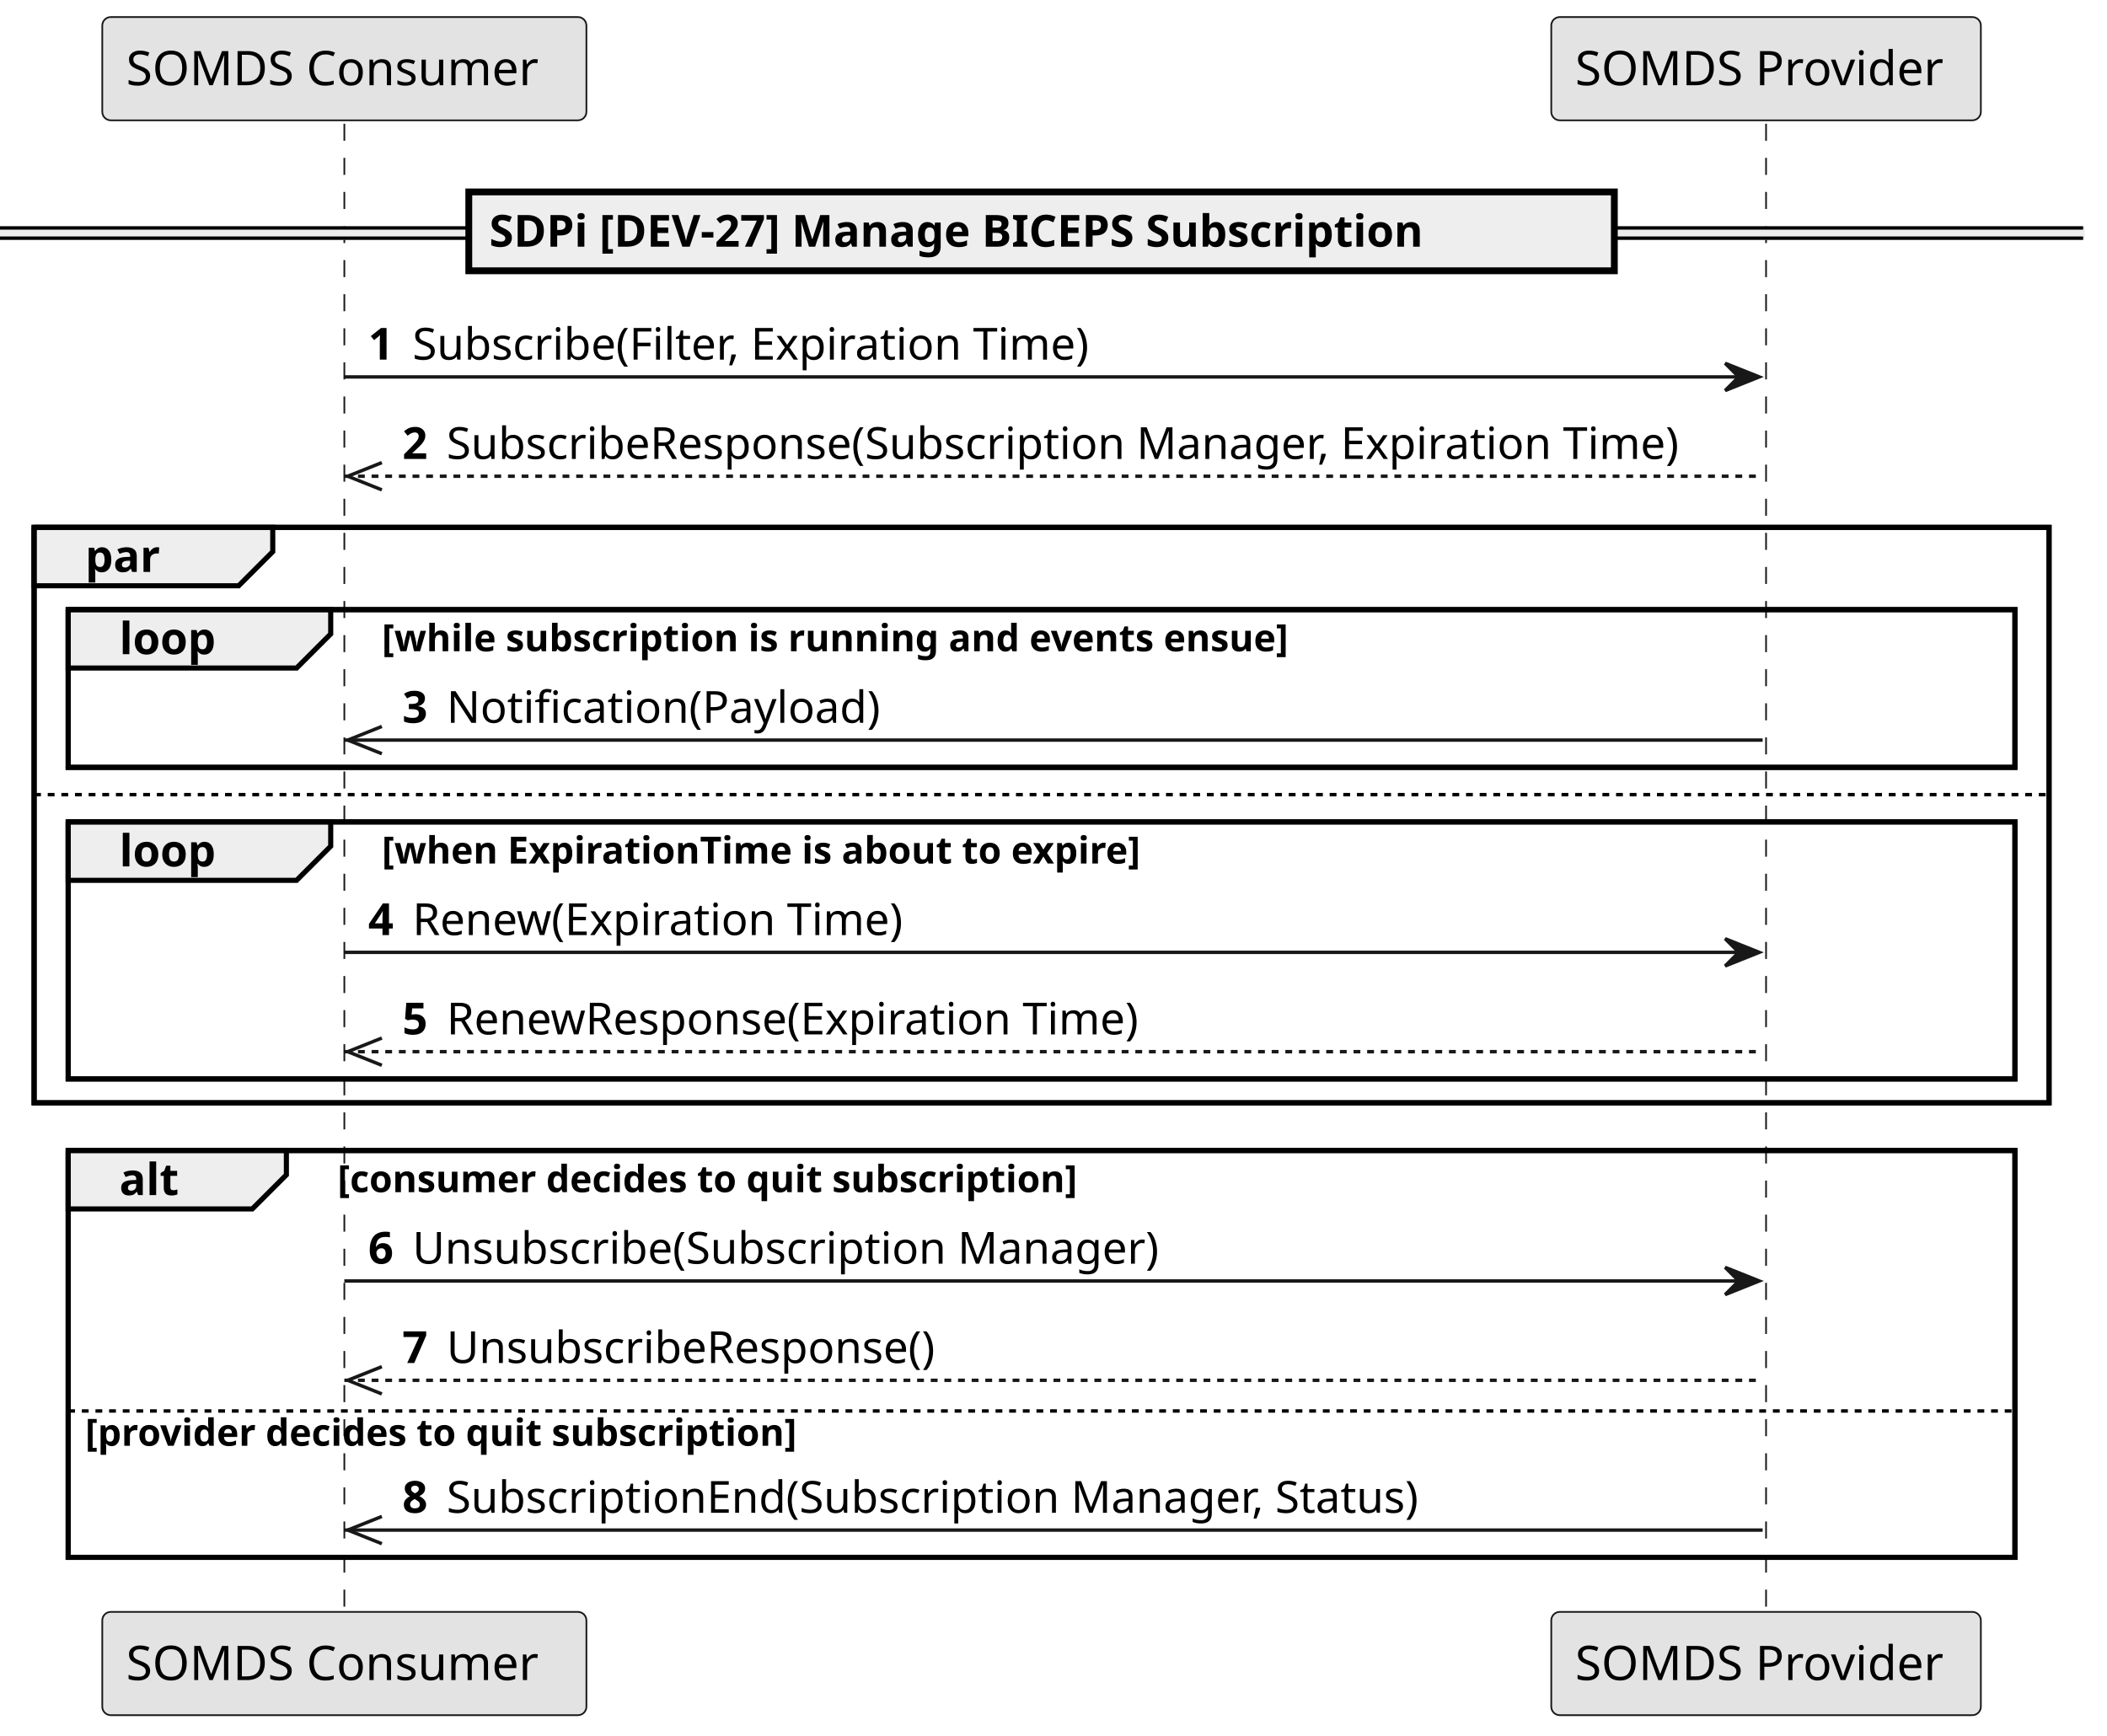
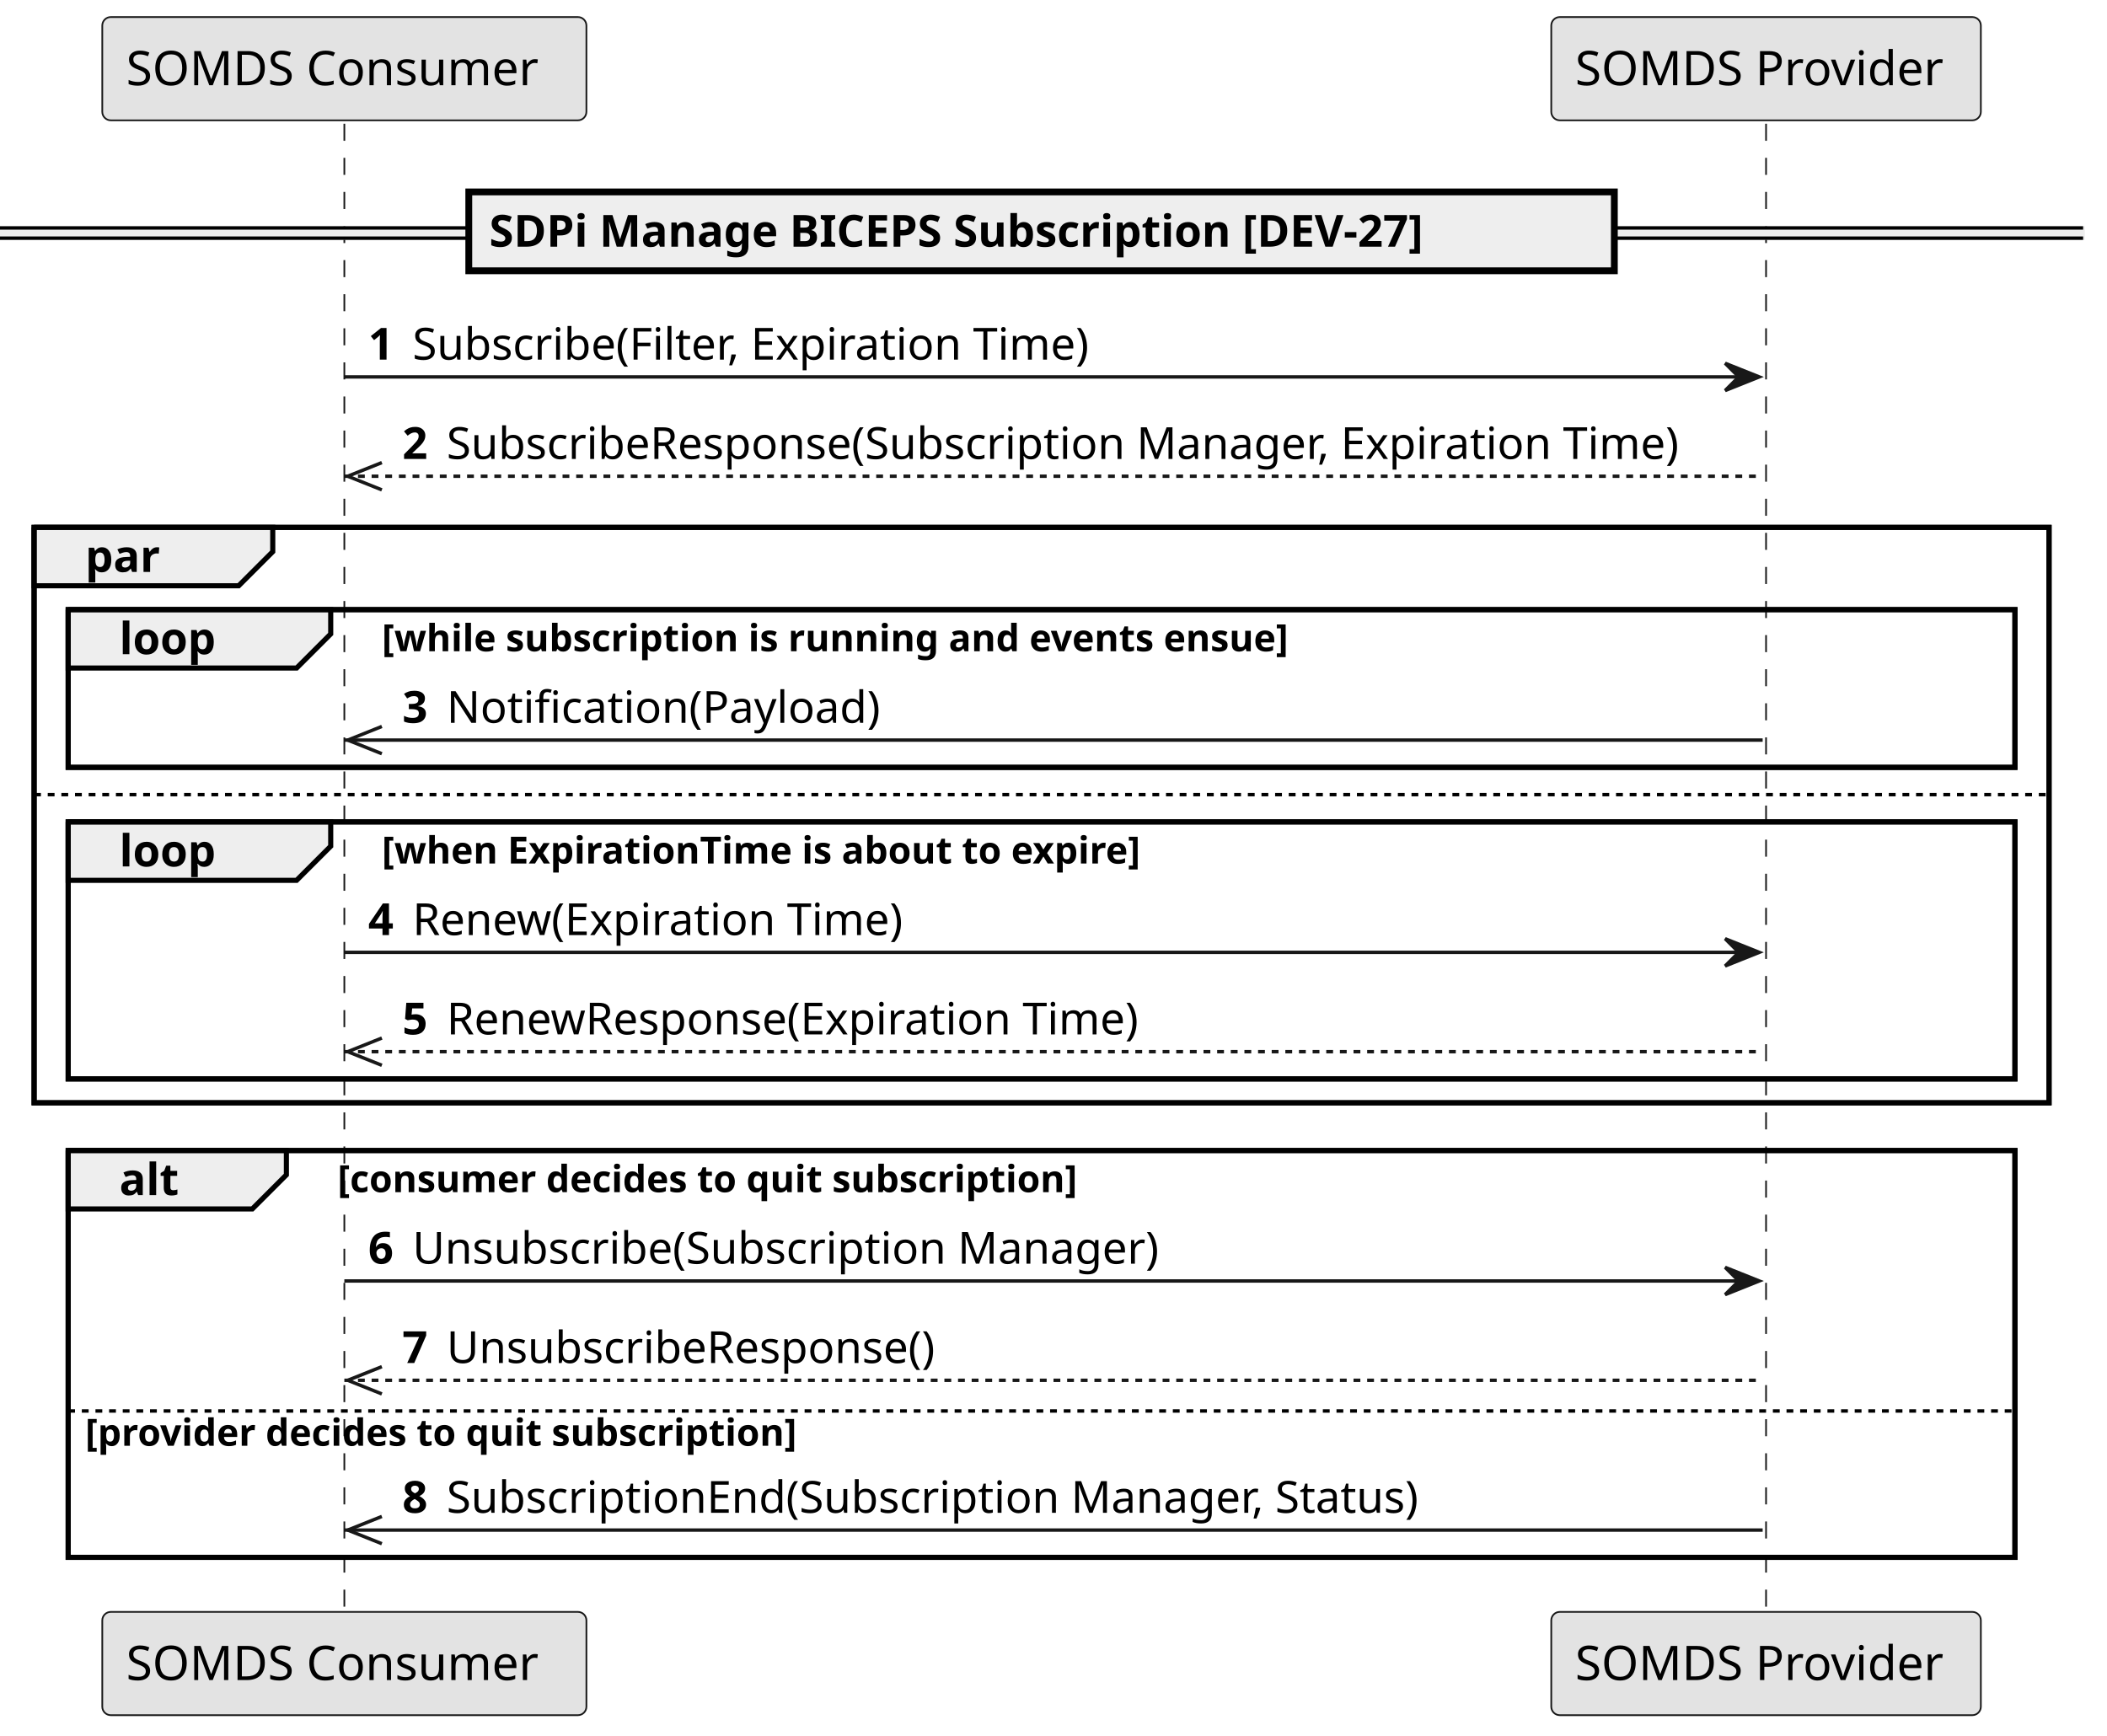
<svg xmlns="http://www.w3.org/2000/svg" contentStyleType="text/css" height="509px" preserveAspectRatio="none" style="width:618px;height:509px;background:#FFFFFF;" version="1.1" viewBox="0 0 618 509" width="618px" zoomAndPan="magnify">
  <defs />
  <g>
    <rect fill="none" height="168.797" style="stroke:#000000;stroke-width:1.5;" width="591" x="10" y="154.695" />
    <rect fill="none" height="46.266" style="stroke:#000000;stroke-width:1.5;" width="571" x="20" y="178.828" />
    <rect fill="none" height="75.398" style="stroke:#000000;stroke-width:1.5;" width="571" x="20" y="241.094" />
    <rect fill="none" height="119.336" style="stroke:#000000;stroke-width:1.5;" width="571" x="20" y="337.492" />
    <line style="stroke:#181818;stroke-width:0.5;stroke-dasharray:5.0,5.0;" x1="101" x2="101" y1="36.297" y2="473.828" />
    <line style="stroke:#181818;stroke-width:0.5;stroke-dasharray:5.0,5.0;" x1="518" x2="518" y1="36.297" y2="473.828" />
    <rect fill="#E3E3E3" height="30.297" rx="2.5" ry="2.5" style="stroke:#181818;stroke-width:0.5;" width="142" x="30" y="5" />
    <text fill="#000000" font-family="sans-serif" font-size="14" lengthAdjust="spacing" textLength="128" x="37" y="24.995">SOMDS Consumer</text>
    <rect fill="#E3E3E3" height="30.297" rx="2.5" ry="2.5" style="stroke:#181818;stroke-width:0.5;" width="142" x="30" y="472.828" />
    <text fill="#000000" font-family="sans-serif" font-size="14" lengthAdjust="spacing" textLength="128" x="37" y="492.823">SOMDS Consumer</text>
    <rect fill="#E3E3E3" height="30.297" rx="2.5" ry="2.5" style="stroke:#181818;stroke-width:0.5;" width="126" x="455" y="5" />
    <text fill="#000000" font-family="sans-serif" font-size="14" lengthAdjust="spacing" textLength="112" x="462" y="24.995">SOMDS Provider</text>
    <rect fill="#E3E3E3" height="30.297" rx="2.5" ry="2.5" style="stroke:#181818;stroke-width:0.5;" width="126" x="455" y="472.828" />
    <text fill="#000000" font-family="sans-serif" font-size="14" lengthAdjust="spacing" textLength="112" x="462" y="492.823">SOMDS Provider</text>
    <rect fill="#EEEEEE" height="3" style="stroke:#EEEEEE;stroke-width:1.0;" width="611" x="0" y="66.863" />
    <line style="stroke:#000000;stroke-width:1.0;" x1="0" x2="611" y1="66.863" y2="66.863" />
    <line style="stroke:#000000;stroke-width:1.0;" x1="0" x2="611" y1="69.863" y2="69.863" />
    <rect fill="#EEEEEE" height="23.133" style="stroke:#000000;stroke-width:2.0;" width="336" x="137.5" y="56.297" />
-     <text fill="#000000" font-family="sans-serif" font-size="13" font-weight="bold" lengthAdjust="spacing" textLength="322" x="143.5" y="72.364">SDPi [DEV-27] Manage BICEPS Subscription</text>
+     <text fill="#000000" font-family="sans-serif" font-size="13" font-weight="bold" lengthAdjust="spacing" textLength="322" x="143.5" y="72.364">SDPi Manage BICEPS Subscription [DEV-27]</text>
    <polygon fill="#181818" points="506,106.562,516,110.562,506,114.562,510,110.562" style="stroke:#181818;stroke-width:1.0;" />
    <line style="stroke:#181818;stroke-width:1.0;" x1="101" x2="512" y1="110.562" y2="110.562" />
    <text fill="#000000" font-family="sans-serif" font-size="13" font-weight="bold" lengthAdjust="spacing" textLength="9" x="108" y="105.497">1</text>
    <text fill="#000000" font-family="sans-serif" font-size="13" lengthAdjust="spacing" textLength="210" x="121" y="105.497">Subscribe(Filter, Expiration Time)</text>
    <line style="stroke:#181818;stroke-width:1.0;" x1="102" x2="112" y1="139.695" y2="135.695" />
    <line style="stroke:#181818;stroke-width:1.0;" x1="102" x2="112" y1="139.695" y2="143.695" />
    <line style="stroke:#181818;stroke-width:1.0;stroke-dasharray:2.0,2.0;" x1="101" x2="517" y1="139.695" y2="139.695" />
    <text fill="#000000" font-family="sans-serif" font-size="13" font-weight="bold" lengthAdjust="spacing" textLength="9" x="118" y="134.629">2</text>
    <text fill="#000000" font-family="sans-serif" font-size="13" lengthAdjust="spacing" textLength="380" x="131" y="134.629">SubscribeResponse(Subscription Manager, Expiration Time)</text>
    <path d="M10,154.695 L80,154.695 L80,161.828 L70,171.828 L10,171.828 L10,154.695 " fill="#EEEEEE" style="stroke:#000000;stroke-width:1.5;" />
    <rect fill="none" height="168.797" style="stroke:#000000;stroke-width:1.5;" width="591" x="10" y="154.695" />
    <text fill="#000000" font-family="sans-serif" font-size="13" font-weight="bold" lengthAdjust="spacing" textLength="25" x="25" y="167.762">par</text>
    <path d="M20,178.828 L97,178.828 L97,185.961 L87,195.961 L20,195.961 L20,178.828 " fill="#EEEEEE" style="stroke:#000000;stroke-width:1.5;" />
    <rect fill="none" height="46.266" style="stroke:#000000;stroke-width:1.5;" width="571" x="20" y="178.828" />
    <text fill="#000000" font-family="sans-serif" font-size="13" font-weight="bold" lengthAdjust="spacing" textLength="32" x="35" y="191.895">loop</text>
    <text fill="#000000" font-family="sans-serif" font-size="11" font-weight="bold" lengthAdjust="spacing" textLength="314" x="112" y="191.039">[while subscription is running and events ensue]</text>
    <line style="stroke:#181818;stroke-width:1.0;" x1="102" x2="112" y1="217.094" y2="213.094" />
    <line style="stroke:#181818;stroke-width:1.0;" x1="102" x2="112" y1="217.094" y2="221.094" />
    <line style="stroke:#181818;stroke-width:1.0;" x1="101" x2="517" y1="217.094" y2="217.094" />
    <text fill="#000000" font-family="sans-serif" font-size="13" font-weight="bold" lengthAdjust="spacing" textLength="9" x="118" y="212.028">3</text>
    <text fill="#000000" font-family="sans-serif" font-size="13" lengthAdjust="spacing" textLength="132" x="131" y="212.028">Notification(Payload)</text>
    <line style="stroke:#000000;stroke-width:1.0;stroke-dasharray:2.0,2.0;" x1="10" x2="601" y1="233.094" y2="233.094" />
    <path d="M20,241.094 L97,241.094 L97,248.227 L87,258.227 L20,258.227 L20,241.094 " fill="#EEEEEE" style="stroke:#000000;stroke-width:1.5;" />
    <rect fill="none" height="75.398" style="stroke:#000000;stroke-width:1.5;" width="571" x="20" y="241.094" />
    <text fill="#000000" font-family="sans-serif" font-size="13" font-weight="bold" lengthAdjust="spacing" textLength="32" x="35" y="254.161">loop</text>
    <text fill="#000000" font-family="sans-serif" font-size="11" font-weight="bold" lengthAdjust="spacing" textLength="262" x="112" y="253.304">[when ExpirationTime is about to expire]</text>
    <polygon fill="#181818" points="506,275.359,516,279.359,506,283.359,510,279.359" style="stroke:#181818;stroke-width:1.0;" />
    <line style="stroke:#181818;stroke-width:1.0;" x1="101" x2="512" y1="279.359" y2="279.359" />
    <text fill="#000000" font-family="sans-serif" font-size="13" font-weight="bold" lengthAdjust="spacing" textLength="9" x="108" y="274.293">4</text>
    <text fill="#000000" font-family="sans-serif" font-size="13" lengthAdjust="spacing" textLength="149" x="121" y="274.293">Renew(Expiration Time)</text>
    <line style="stroke:#181818;stroke-width:1.0;" x1="102" x2="112" y1="308.492" y2="304.492" />
    <line style="stroke:#181818;stroke-width:1.0;" x1="102" x2="112" y1="308.492" y2="312.492" />
    <line style="stroke:#181818;stroke-width:1.0;stroke-dasharray:2.0,2.0;" x1="101" x2="517" y1="308.492" y2="308.492" />
    <text fill="#000000" font-family="sans-serif" font-size="13" font-weight="bold" lengthAdjust="spacing" textLength="9" x="118" y="303.426">5</text>
    <text fill="#000000" font-family="sans-serif" font-size="13" lengthAdjust="spacing" textLength="211" x="131" y="303.426">RenewResponse(Expiration Time)</text>
    <path d="M20,337.492 L84,337.492 L84,344.625 L74,354.625 L20,354.625 L20,337.492 " fill="#EEEEEE" style="stroke:#000000;stroke-width:1.5;" />
    <rect fill="none" height="119.336" style="stroke:#000000;stroke-width:1.5;" width="571" x="20" y="337.492" />
    <text fill="#000000" font-family="sans-serif" font-size="13" font-weight="bold" lengthAdjust="spacing" textLength="19" x="35" y="350.559">alt</text>
    <text fill="#000000" font-family="sans-serif" font-size="11" font-weight="bold" lengthAdjust="spacing" textLength="255" x="99" y="349.703">[consumer decides to quit subscription]</text>
    <polygon fill="#181818" points="506,371.758,516,375.758,506,379.758,510,375.758" style="stroke:#181818;stroke-width:1.0;" />
    <line style="stroke:#181818;stroke-width:1.0;" x1="101" x2="512" y1="375.758" y2="375.758" />
    <text fill="#000000" font-family="sans-serif" font-size="13" font-weight="bold" lengthAdjust="spacing" textLength="9" x="108" y="370.692">6</text>
    <text fill="#000000" font-family="sans-serif" font-size="13" lengthAdjust="spacing" textLength="228" x="121" y="370.692">Unsubscribe(Subscription Manager)</text>
    <line style="stroke:#181818;stroke-width:1.0;" x1="102" x2="112" y1="404.891" y2="400.891" />
    <line style="stroke:#181818;stroke-width:1.0;" x1="102" x2="112" y1="404.891" y2="408.891" />
    <line style="stroke:#181818;stroke-width:1.0;stroke-dasharray:2.0,2.0;" x1="101" x2="517" y1="404.891" y2="404.891" />
    <text fill="#000000" font-family="sans-serif" font-size="13" font-weight="bold" lengthAdjust="spacing" textLength="9" x="118" y="399.825">7</text>
    <text fill="#000000" font-family="sans-serif" font-size="13" lengthAdjust="spacing" textLength="151" x="131" y="399.825">UnsubscribeResponse()</text>
    <line style="stroke:#000000;stroke-width:1.0;stroke-dasharray:2.0,2.0;" x1="20" x2="591" y1="413.891" y2="413.891" />
    <text fill="#000000" font-family="sans-serif" font-size="11" font-weight="bold" lengthAdjust="spacing" textLength="246" x="25" y="424.101">[provider decides to quit subscription]</text>
    <line style="stroke:#181818;stroke-width:1.0;" x1="102" x2="112" y1="448.828" y2="444.828" />
    <line style="stroke:#181818;stroke-width:1.0;" x1="102" x2="112" y1="448.828" y2="452.828" />
    <line style="stroke:#181818;stroke-width:1.0;" x1="101" x2="517" y1="448.828" y2="448.828" />
    <text fill="#000000" font-family="sans-serif" font-size="13" font-weight="bold" lengthAdjust="spacing" textLength="9" x="118" y="443.762">8</text>
    <text fill="#000000" font-family="sans-serif" font-size="13" lengthAdjust="spacing" textLength="302" x="131" y="443.762">SubscriptionEnd(Subscription Manager, Status)</text>
  </g>
</svg>
